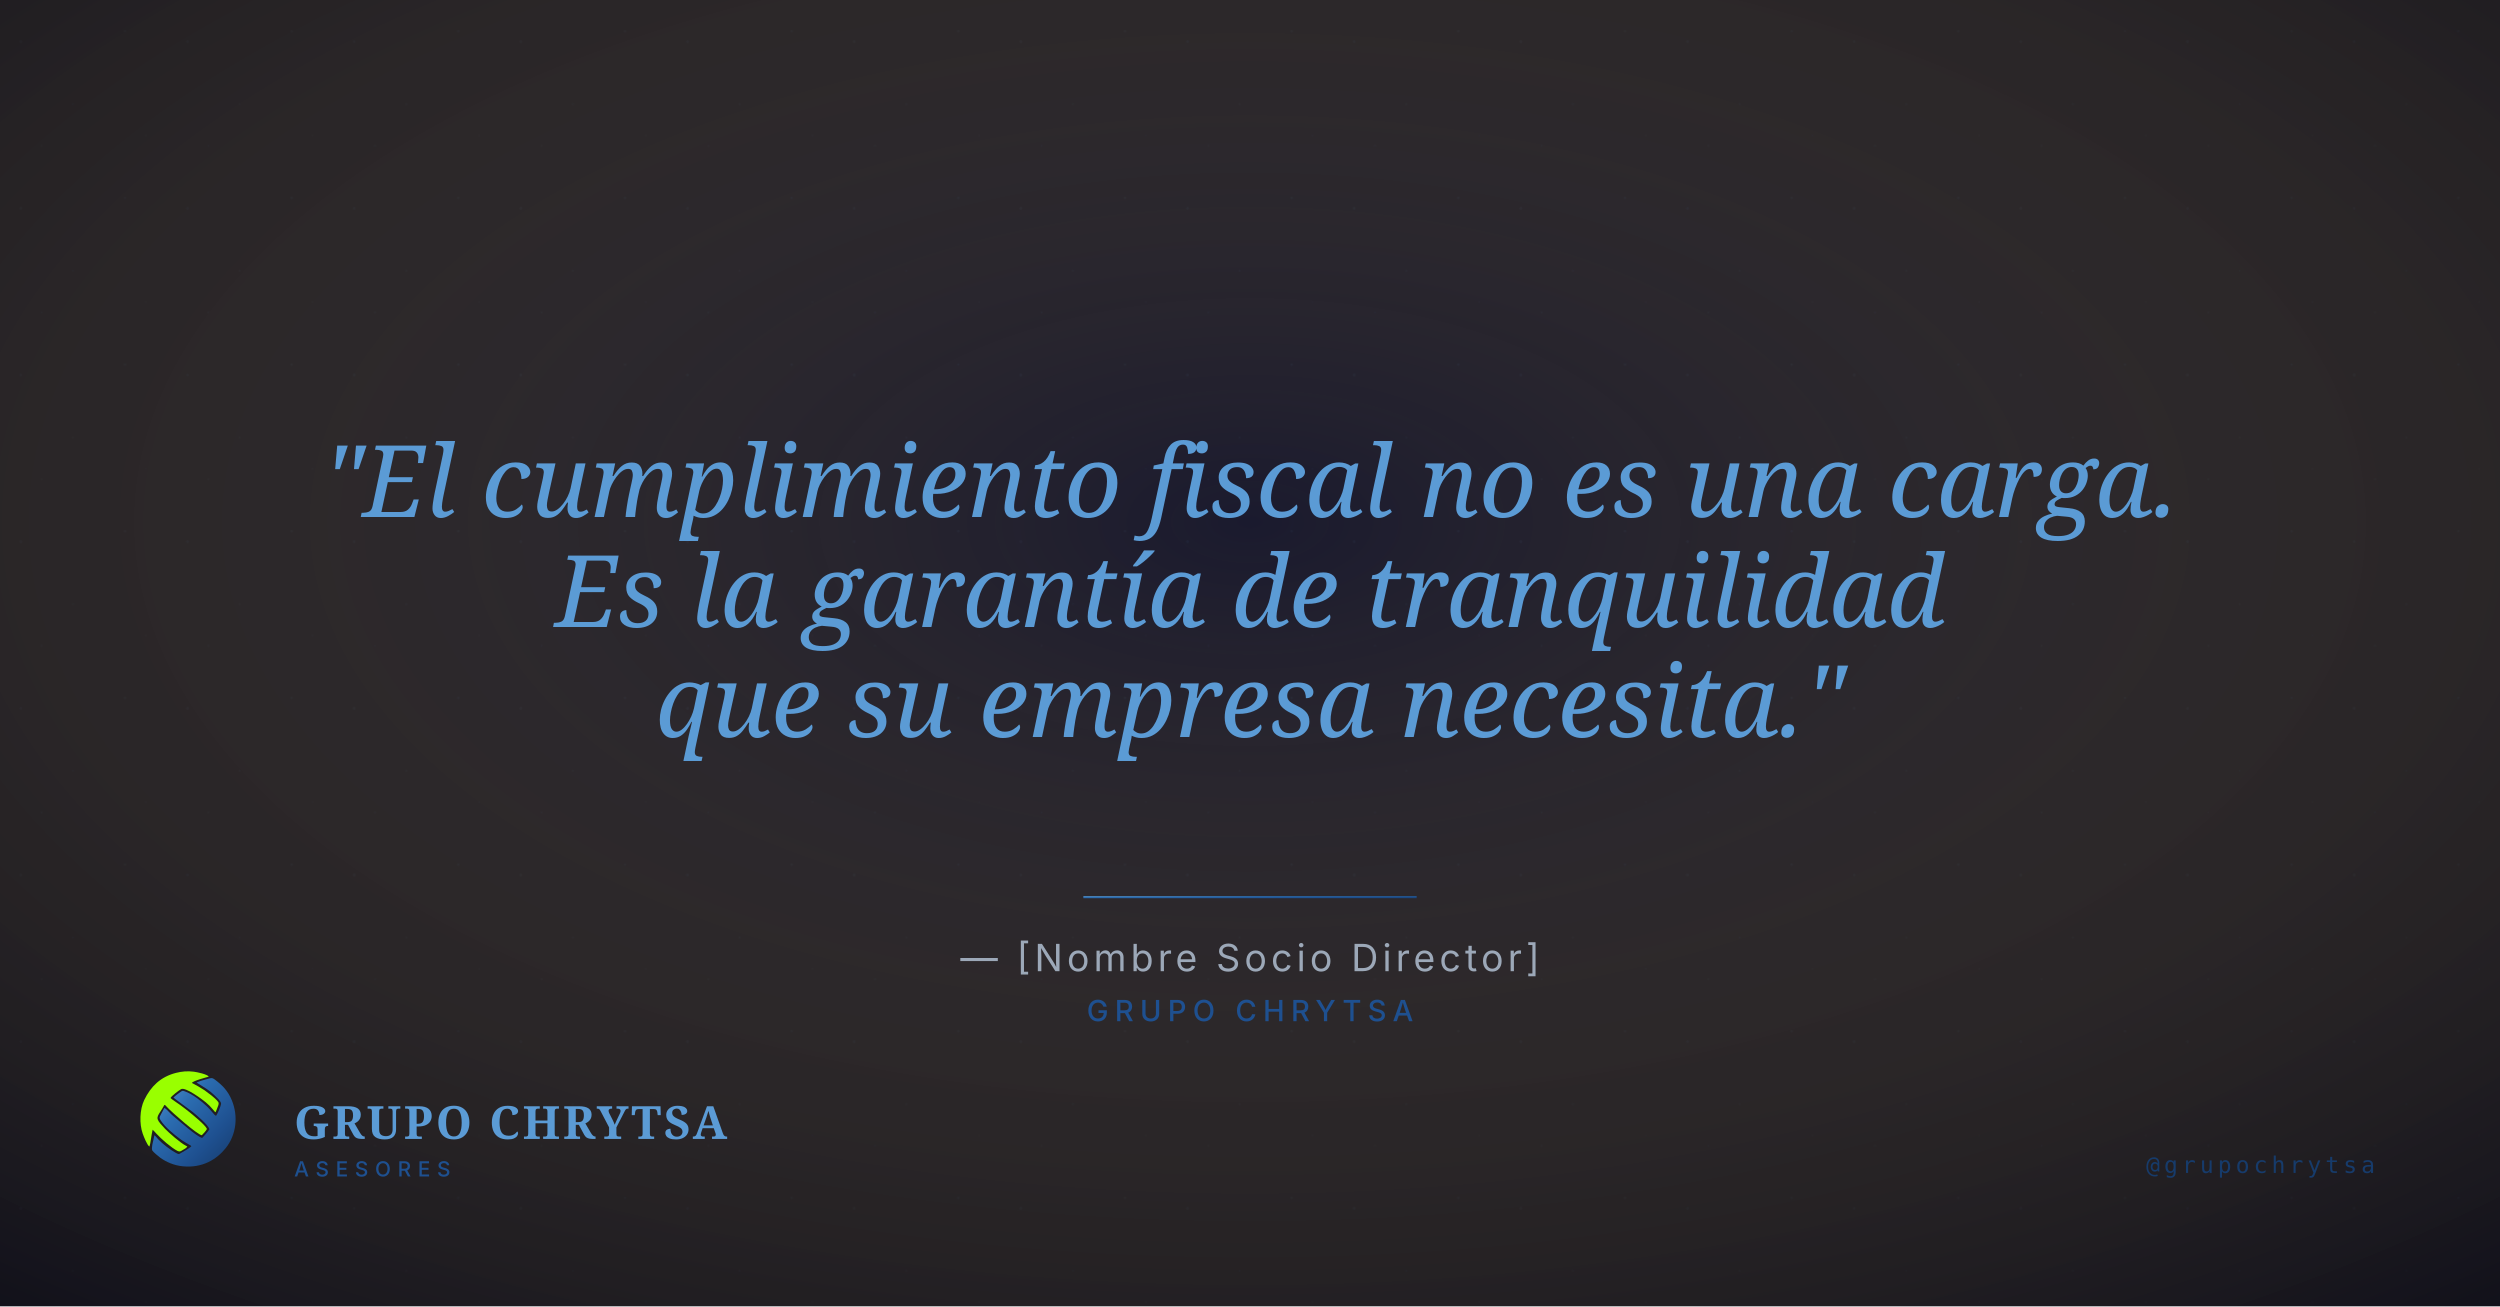
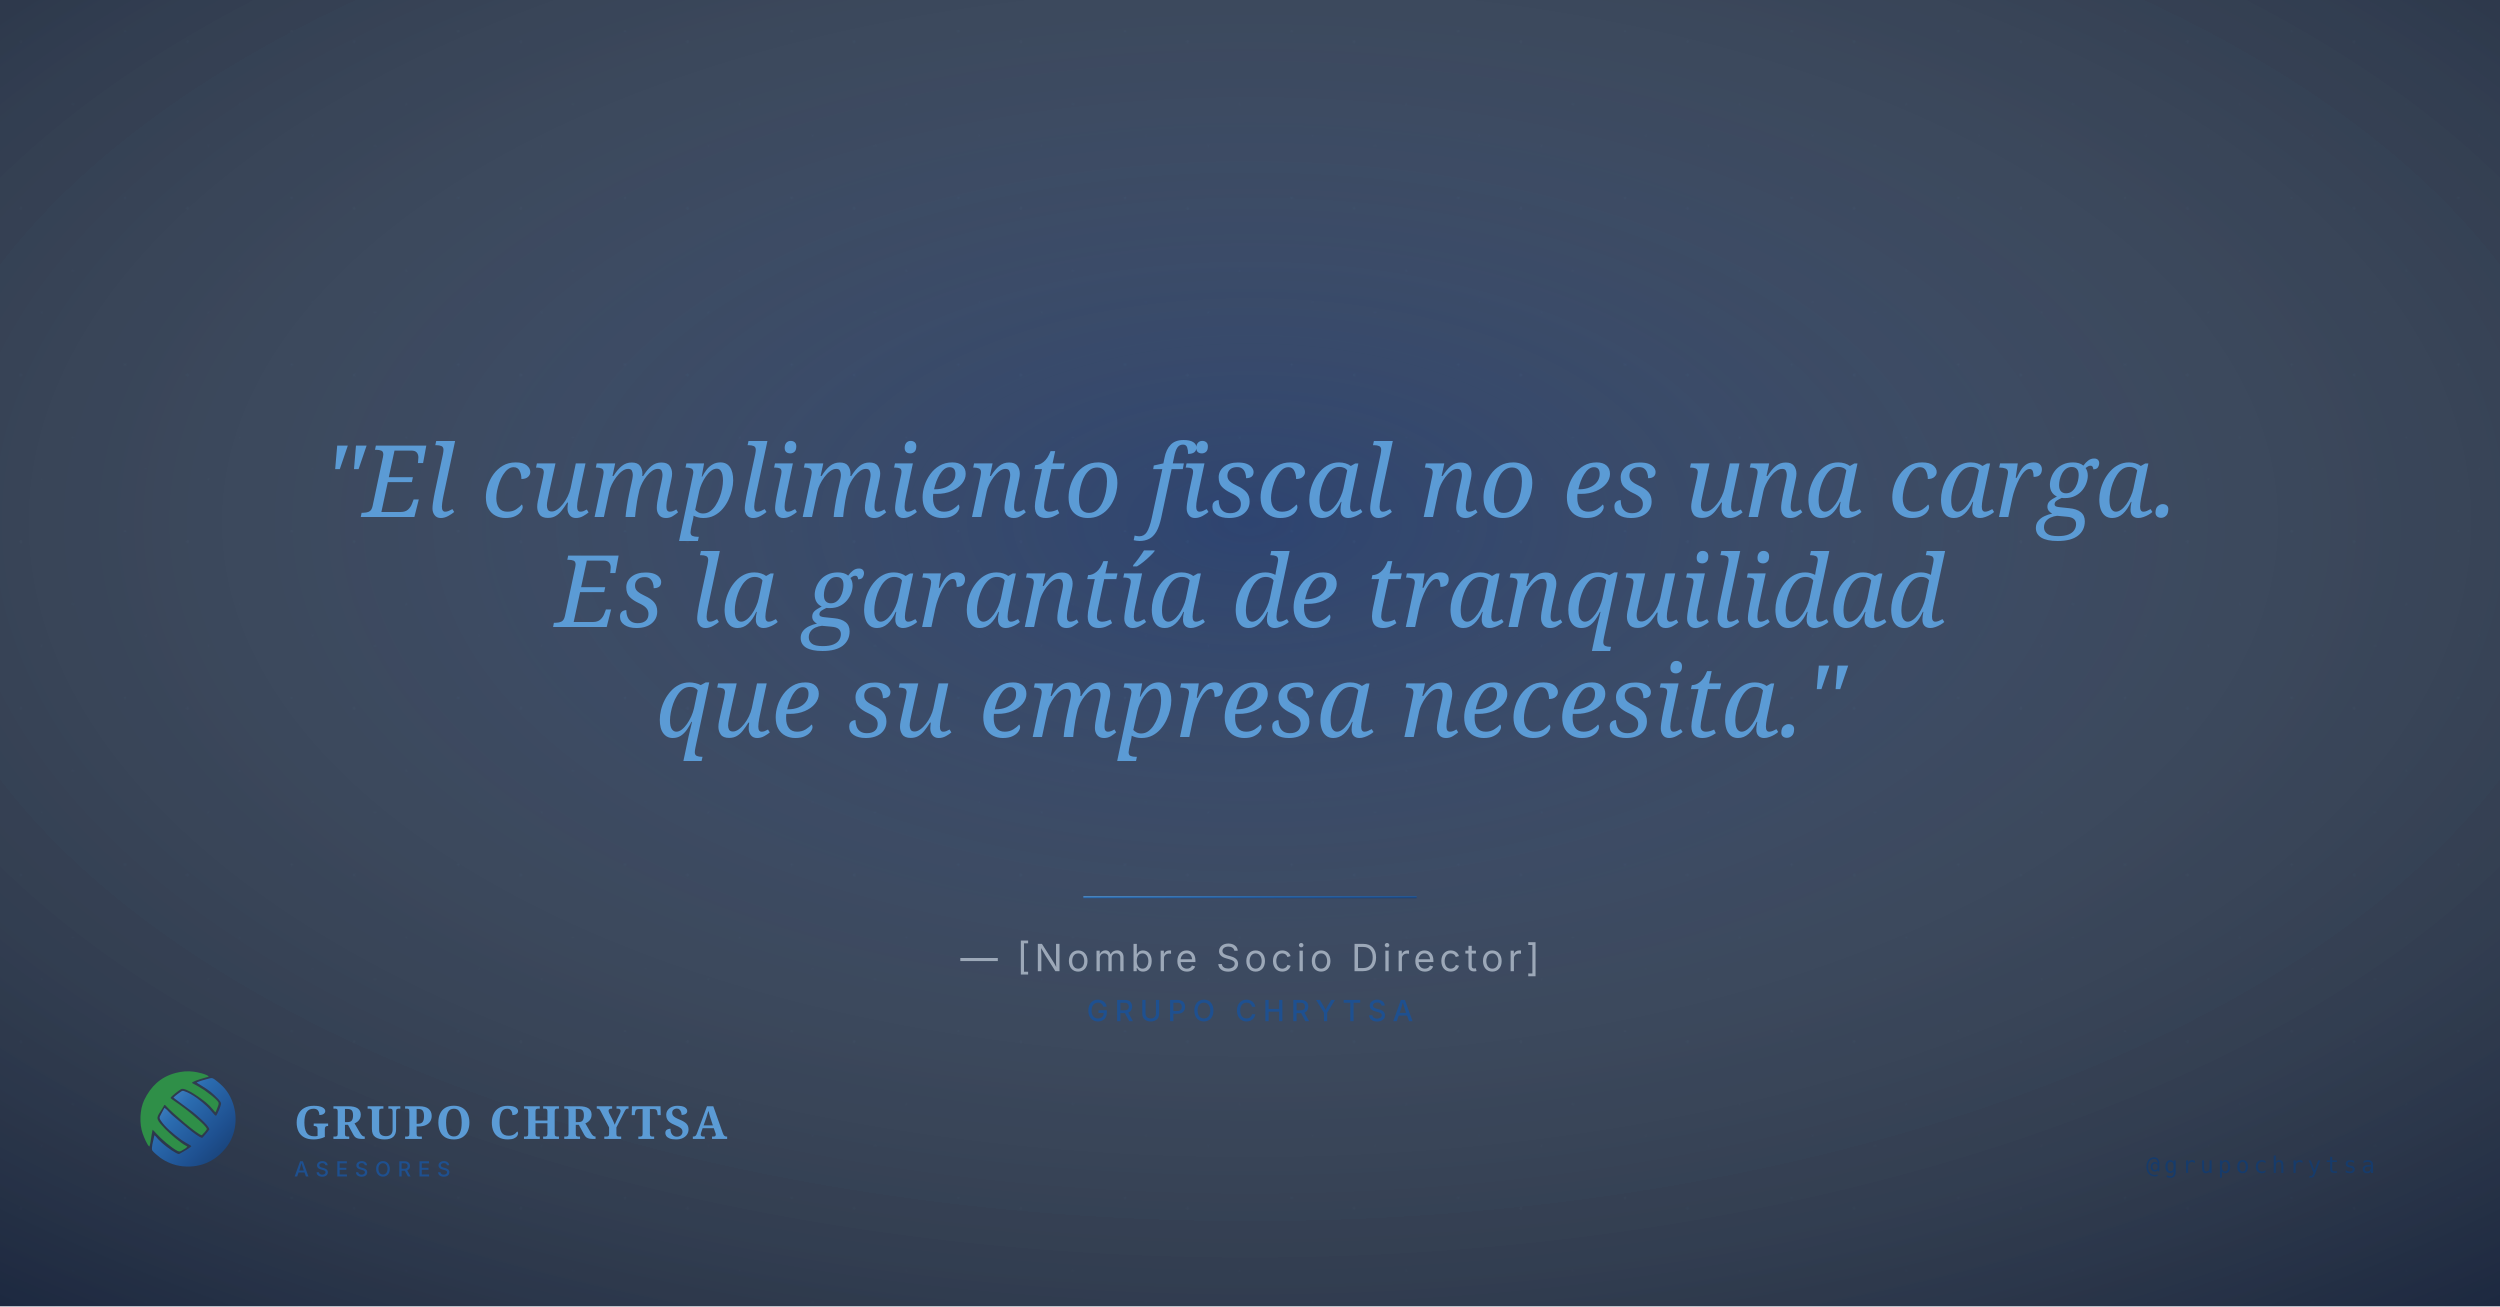
<svg xmlns="http://www.w3.org/2000/svg" viewBox="0 0 1200 627" width="1200" height="627" preserveAspectRatio="xMidYMid meet">
  <defs>
    <linearGradient id="g" x1="0" y1="0" x2="1" y2="1">
      <stop offset="0" stop-color="#5B9BD5" />
      <stop offset=".35" stop-color="#2B6CB0" />
      <stop offset=".7" stop-color="#1E5090" />
      <stop offset="1" stop-color="#163B6B" />
    </linearGradient>
    <linearGradient id="g2" x1="0" y1="0" x2="0" y2="1">
      <stop offset="0" stop-color="rgba(212,175,55,.18)" />
      <stop offset="1" stop-color="rgba(212,175,55,0)" />
    </linearGradient>
    <radialGradient id="vignette" cx="0.5" cy="0.4" r="0.8">
      <stop offset="0" stop-color="rgba(212,175,55,0)" />
      <stop offset="1" stop-color="rgba(0,0,0,.45)" />
    </radialGradient>
    <pattern id="grain" x="0" y="0" width="80" height="80" patternUnits="userSpaceOnUse">
      <circle cx="10" cy="20" r=".7" fill="#5B9BD5" opacity=".06" />
      <circle cx="35" cy="50" r=".5" fill="#5B9BD5" opacity=".05" />
      <circle cx="60" cy="15" r=".6" fill="#5B9BD5" opacity=".06" />
      <circle cx="70" cy="65" r=".4" fill="#5B9BD5" opacity=".04" />
      <circle cx="20" cy="70" r=".5" fill="#5B9BD5" opacity=".05" />
    </pattern>
    <clipPath id="crownClip">
      <circle cx="60" cy="50" r="36" />
    </clipPath>
    <clipPath id="sphereClip">
      <circle cx="50" cy="49" r="38" />
    </clipPath>
    <symbol id="sphere" viewBox="0 0 100 100">
      <g transform="translate(-51.675 4.276) scale(0.4851)">
        <path d="M251.345 50.640 C253.822 53.458 255.769 56.325 255.673 58.179 C255.453 62.410 249.136 76.693 247.008 79.442 C246.148 79.575 245.165 79.037 244.059 77.820 C241.517 75.279 237.597 69.750 230.472 62.838 C221.170 53.814 204.110 40.495 191.200 36.283 C187.896 35.204 187.478 35.115 184.892 36.834 C181.568 39.044 173.416 45.078 171.540 47.576 L205.705 73.017 C211.892 78.204 232.880 95.329 235.051 103.399 C233.395 106.441 224.599 116.746 222.268 118.671 C213.944 117.692 180.143 87.258 171.311 80.142 C168.649 77.997 165.812 75.046 163.528 72.702 C162.012 71.148 157.916 66.462 155.452 65.792 C147.227 82.271 144.833 81.277 149.304 88.165 C156.833 99.764 172.085 112.243 183.093 120.388 C186.325 122.780 189.862 125.251 193.039 126.948 C195.108 128.054 196.031 128.843 198.236 130.018 C200.172 131.050 201.848 131.741 203.200 133.214 C201.710 135.827 188.789 143.109 186.083 144.596 C181.214 147.272 181.794 148.348 176.395 145.472 C165.723 139.785 152.808 129.681 144.774 121.273 C141.965 118.334 140.502 115.871 137.900 113.974 L134.232 130.500 C133.500 134.733 133.073 138.721 134.093 140.832 C135.250 143.228 145.444 151.732 148.396 153.825 C158.763 161.180 172.261 167.279 187.965 168.846 C222.931 172.337 248.100 156.454 263.865 136.746 C282.999 112.828 286.099 79.914 274.694 52.270 C267.560 34.977 257.387 24.998 243.958 15.098 C239.806 12.036 238.274 12.801 232.690 14.226 C227.686 15.504 215.829 18.821 212.423 20.933 C213.314 21.896 228.857 30.521 237.310 37.373 C241.291 40.598 248.216 47.081 251.345 50.640" fill="url(#g)" />
-         <path d="M134.727 104.159 C135.478 104.595 140.356 110.028 141.472 111.255 C149.894 120.515 167.974 136.296 178.853 141.792 C182.826 143.798 184.690 141.991 188.291 139.856 C190.694 138.431 194.506 136.723 196.025 133.848 L192.819 132.091 C183.785 127.506 163.458 109.601 156.894 102.798 C154.187 99.991 151.006 96.540 148.452 93.462 C138.203 81.114 144.690 80.287 155.617 60.260 C157.598 60.980 158.287 62.130 159.774 63.768 C168.926 73.852 214.420 113.490 221.635 113.948 C223.963 111.812 229.753 105.476 230.677 102.765 C227.398 95.448 206.525 78.781 199.850 73.186 C194.554 68.748 189.064 64.908 183.698 60.770 C180.683 58.445 167.682 50.049 166.321 48.210 C167.976 44.622 181.039 34.708 185.039 32.480 C192.643 28.245 223.149 51.107 228.662 55.805 C233.870 60.245 237.309 63.600 241.612 68.833 C245.038 72.998 244.604 72.615 246.050 73.256 C247.440 69.256 249.378 65.758 250.836 60.898 C251.844 57.539 251.337 56.029 250.239 54.693 C243.468 46.453 234.910 40.927 226.416 34.491 C215.552 27.513 214.921 27.453 204.151 21.567 C205.465 17.913 231.031 11.264 233.945 10.448 C231.373 6.165 213.209 2.457 207.740 1.716 C196.301 0.168 186.004 1.259 176.140 3.755 C148.825 10.667 131.518 27.636 119.889 51.735 C111.770 68.560 111.178 94.019 117.106 110.846 C119.173 116.712 125.110 131.777 129.018 133.970 C129.499 133.181 130.232 129.482 130.506 128.367 C130.897 126.103 131.307 123.775 131.594 121.703 C132.463 115.416 133.548 110.244 134.727 104.159" fill="#99FF00" />
+         <path d="M134.727 104.159 C135.478 104.595 140.356 110.028 141.472 111.255 C149.894 120.515 167.974 136.296 178.853 141.792 C182.826 143.798 184.690 141.991 188.291 139.856 C190.694 138.431 194.506 136.723 196.025 133.848 L192.819 132.091 C183.785 127.506 163.458 109.601 156.894 102.798 C154.187 99.991 151.006 96.540 148.452 93.462 C138.203 81.114 144.690 80.287 155.617 60.260 C157.598 60.980 158.287 62.130 159.774 63.768 C168.926 73.852 214.420 113.490 221.635 113.948 C223.963 111.812 229.753 105.476 230.677 102.765 C227.398 95.448 206.525 78.781 199.850 73.186 C194.554 68.748 189.064 64.908 183.698 60.770 C180.683 58.445 167.682 50.049 166.321 48.210 C167.976 44.622 181.039 34.708 185.039 32.480 C192.643 28.245 223.149 51.107 228.662 55.805 C233.870 60.245 237.309 63.600 241.612 68.833 C245.038 72.998 244.604 72.615 246.050 73.256 C247.440 69.256 249.378 65.758 250.836 60.898 C251.844 57.539 251.337 56.029 250.239 54.693 C243.468 46.453 234.910 40.927 226.416 34.491 C215.552 27.513 214.921 27.453 204.151 21.567 C205.465 17.913 231.031 11.264 233.945 10.448 C231.373 6.165 213.209 2.457 207.740 1.716 C196.301 0.168 186.004 1.259 176.140 3.755 C148.825 10.667 131.518 27.636 119.889 51.735 C111.770 68.560 111.178 94.019 117.106 110.846 C119.173 116.712 125.110 131.777 129.018 133.970 C129.499 133.181 130.232 129.482 130.506 128.367 C130.897 126.103 131.307 123.775 131.594 121.703 C132.463 115.416 133.548 110.244 134.727 104.159" fill="#2F8F48" />
      </g>
    </symbol>
    <symbol id="crown" viewBox="0 0 120 100">
      <g transform="translate(-41.675 5.276) scale(0.4851)">
        <path d="M251.345 50.640 C253.822 53.458 255.769 56.325 255.673 58.179 C255.453 62.410 249.136 76.693 247.008 79.442 C246.148 79.575 245.165 79.037 244.059 77.820 C241.517 75.279 237.597 69.750 230.472 62.838 C221.170 53.814 204.110 40.495 191.200 36.283 C187.896 35.204 187.478 35.115 184.892 36.834 C181.568 39.044 173.416 45.078 171.540 47.576 L205.705 73.017 C211.892 78.204 232.880 95.329 235.051 103.399 C233.395 106.441 224.599 116.746 222.268 118.671 C213.944 117.692 180.143 87.258 171.311 80.142 C168.649 77.997 165.812 75.046 163.528 72.702 C162.012 71.148 157.916 66.462 155.452 65.792 C147.227 82.271 144.833 81.277 149.304 88.165 C156.833 99.764 172.085 112.243 183.093 120.388 C186.325 122.780 189.862 125.251 193.039 126.948 C195.108 128.054 196.031 128.843 198.236 130.018 C200.172 131.050 201.848 131.741 203.200 133.214 C201.710 135.827 188.789 143.109 186.083 144.596 C181.214 147.272 181.794 148.348 176.395 145.472 C165.723 139.785 152.808 129.681 144.774 121.273 C141.965 118.334 140.502 115.871 137.900 113.974 L134.232 130.500 C133.500 134.733 133.073 138.721 134.093 140.832 C135.250 143.228 145.444 151.732 148.396 153.825 C158.763 161.180 172.261 167.279 187.965 168.846 C222.931 172.337 248.100 156.454 263.865 136.746 C282.999 112.828 286.099 79.914 274.694 52.270 C267.560 34.977 257.387 24.998 243.958 15.098 C239.806 12.036 238.274 12.801 232.690 14.226 C227.686 15.504 215.829 18.821 212.423 20.933 C213.314 21.896 228.857 30.521 237.310 37.373 C241.291 40.598 248.216 47.081 251.345 50.640" fill="url(#g)" />
-         <path d="M134.727 104.159 C135.478 104.595 140.356 110.028 141.472 111.255 C149.894 120.515 167.974 136.296 178.853 141.792 C182.826 143.798 184.690 141.991 188.291 139.856 C190.694 138.431 194.506 136.723 196.025 133.848 L192.819 132.091 C183.785 127.506 163.458 109.601 156.894 102.798 C154.187 99.991 151.006 96.540 148.452 93.462 C138.203 81.114 144.690 80.287 155.617 60.260 C157.598 60.980 158.287 62.130 159.774 63.768 C168.926 73.852 214.420 113.490 221.635 113.948 C223.963 111.812 229.753 105.476 230.677 102.765 C227.398 95.448 206.525 78.781 199.850 73.186 C194.554 68.748 189.064 64.908 183.698 60.770 C180.683 58.445 167.682 50.049 166.321 48.210 C167.976 44.622 181.039 34.708 185.039 32.480 C192.643 28.245 223.149 51.107 228.662 55.805 C233.870 60.245 237.309 63.600 241.612 68.833 C245.038 72.998 244.604 72.615 246.050 73.256 C247.440 69.256 249.378 65.758 250.836 60.898 C251.844 57.539 251.337 56.029 250.239 54.693 C243.468 46.453 234.910 40.927 226.416 34.491 C215.552 27.513 214.921 27.453 204.151 21.567 C205.465 17.913 231.031 11.264 233.945 10.448 C231.373 6.165 213.209 2.457 207.740 1.716 C196.301 0.168 186.004 1.259 176.140 3.755 C148.825 10.667 131.518 27.636 119.889 51.735 C111.770 68.560 111.178 94.019 117.106 110.846 C119.173 116.712 125.110 131.777 129.018 133.970 C129.499 133.181 130.232 129.482 130.506 128.367 C130.897 126.103 131.307 123.775 131.594 121.703 C132.463 115.416 133.548 110.244 134.727 104.159" fill="#99FF00" />
+         <path d="M134.727 104.159 C135.478 104.595 140.356 110.028 141.472 111.255 C149.894 120.515 167.974 136.296 178.853 141.792 C182.826 143.798 184.690 141.991 188.291 139.856 C190.694 138.431 194.506 136.723 196.025 133.848 L192.819 132.091 C183.785 127.506 163.458 109.601 156.894 102.798 C154.187 99.991 151.006 96.540 148.452 93.462 C138.203 81.114 144.690 80.287 155.617 60.260 C157.598 60.980 158.287 62.130 159.774 63.768 C168.926 73.852 214.420 113.490 221.635 113.948 C223.963 111.812 229.753 105.476 230.677 102.765 C227.398 95.448 206.525 78.781 199.850 73.186 C194.554 68.748 189.064 64.908 183.698 60.770 C180.683 58.445 167.682 50.049 166.321 48.210 C167.976 44.622 181.039 34.708 185.039 32.480 C192.643 28.245 223.149 51.107 228.662 55.805 C233.870 60.245 237.309 63.600 241.612 68.833 C245.038 72.998 244.604 72.615 246.050 73.256 C247.440 69.256 249.378 65.758 250.836 60.898 C251.844 57.539 251.337 56.029 250.239 54.693 C243.468 46.453 234.910 40.927 226.416 34.491 C215.552 27.513 214.921 27.453 204.151 21.567 C205.465 17.913 231.031 11.264 233.945 10.448 C231.373 6.165 213.209 2.457 207.740 1.716 C196.301 0.168 186.004 1.259 176.140 3.755 C148.825 10.667 131.518 27.636 119.889 51.735 C111.770 68.560 111.178 94.019 117.106 110.846 C119.173 116.712 125.110 131.777 129.018 133.970 C129.499 133.181 130.232 129.482 130.506 128.367 C130.897 126.103 131.307 123.775 131.594 121.703 C132.463 115.416 133.548 110.244 134.727 104.159" fill="#2F8F48" />
      </g>
    </symbol>
  </defs>
-   <rect id="bg" width="1200" height="627" fill="#1A1A2E" />
+   <rect id="bg" width="1200" height="627" fill="#2E4470" />
  <rect width="1200" height="627" fill="url(#grain)" opacity=".7" />
  <rect width="1200" height="627" fill="url(#vignette)" />
  <g id="headline" font-family="Cormorant Garamond,Georgia,serif" font-style="italic" font-weight="500" fill="#5B9BD5" text-anchor="middle">
    <text x="600" y="248.16" font-size="48">"El cumplimiento fiscal no es una carga.</text>
    <text x="600" y="300.96" font-size="48">Es la garantía de tranquilidad</text>
    <text x="600" y="353.76" font-size="48">que su empresa necesita."</text>
  </g>
  <g id="attribution" transform="translate(600,430.16)">
    <rect x="-80" y="0" width="160" height="1" fill="url(#g)" />
    <text x="0" y="36" text-anchor="middle" font-family="Inter,Arial,sans-serif" font-size="18" fill="#9CA8B8" letter-spacing="2">— [Nombre Socio Director]</text>
    <text x="0" y="60" text-anchor="middle" font-family="Inter,Arial,sans-serif" font-weight="500" font-size="14" fill="#1E5090" letter-spacing="3">GRUPO CHRYTSA</text>
  </g>
  <g id="logo">
    <use href="#crown" x="60" y="511" width="67.2" height="56" />
    <text x="141.2" y="546.7" font-family="Cinzel,Georgia,serif" font-weight="600" font-size="22" fill="#5B9BD5" letter-spacing="1.32">GRUPO CHRYTSA</text>
    <text x="141.2" y="564.7" font-family="Inter,Arial,sans-serif" font-weight="500" font-size="10" fill="#1E5090" letter-spacing="3.2">ASESORES</text>
    <text x="1140" y="563" text-anchor="end" font-family="JetBrains Mono,monospace" font-size="11" fill="#163B6B" letter-spacing="1.98">@grupochrytsa</text>
  </g>
</svg>
